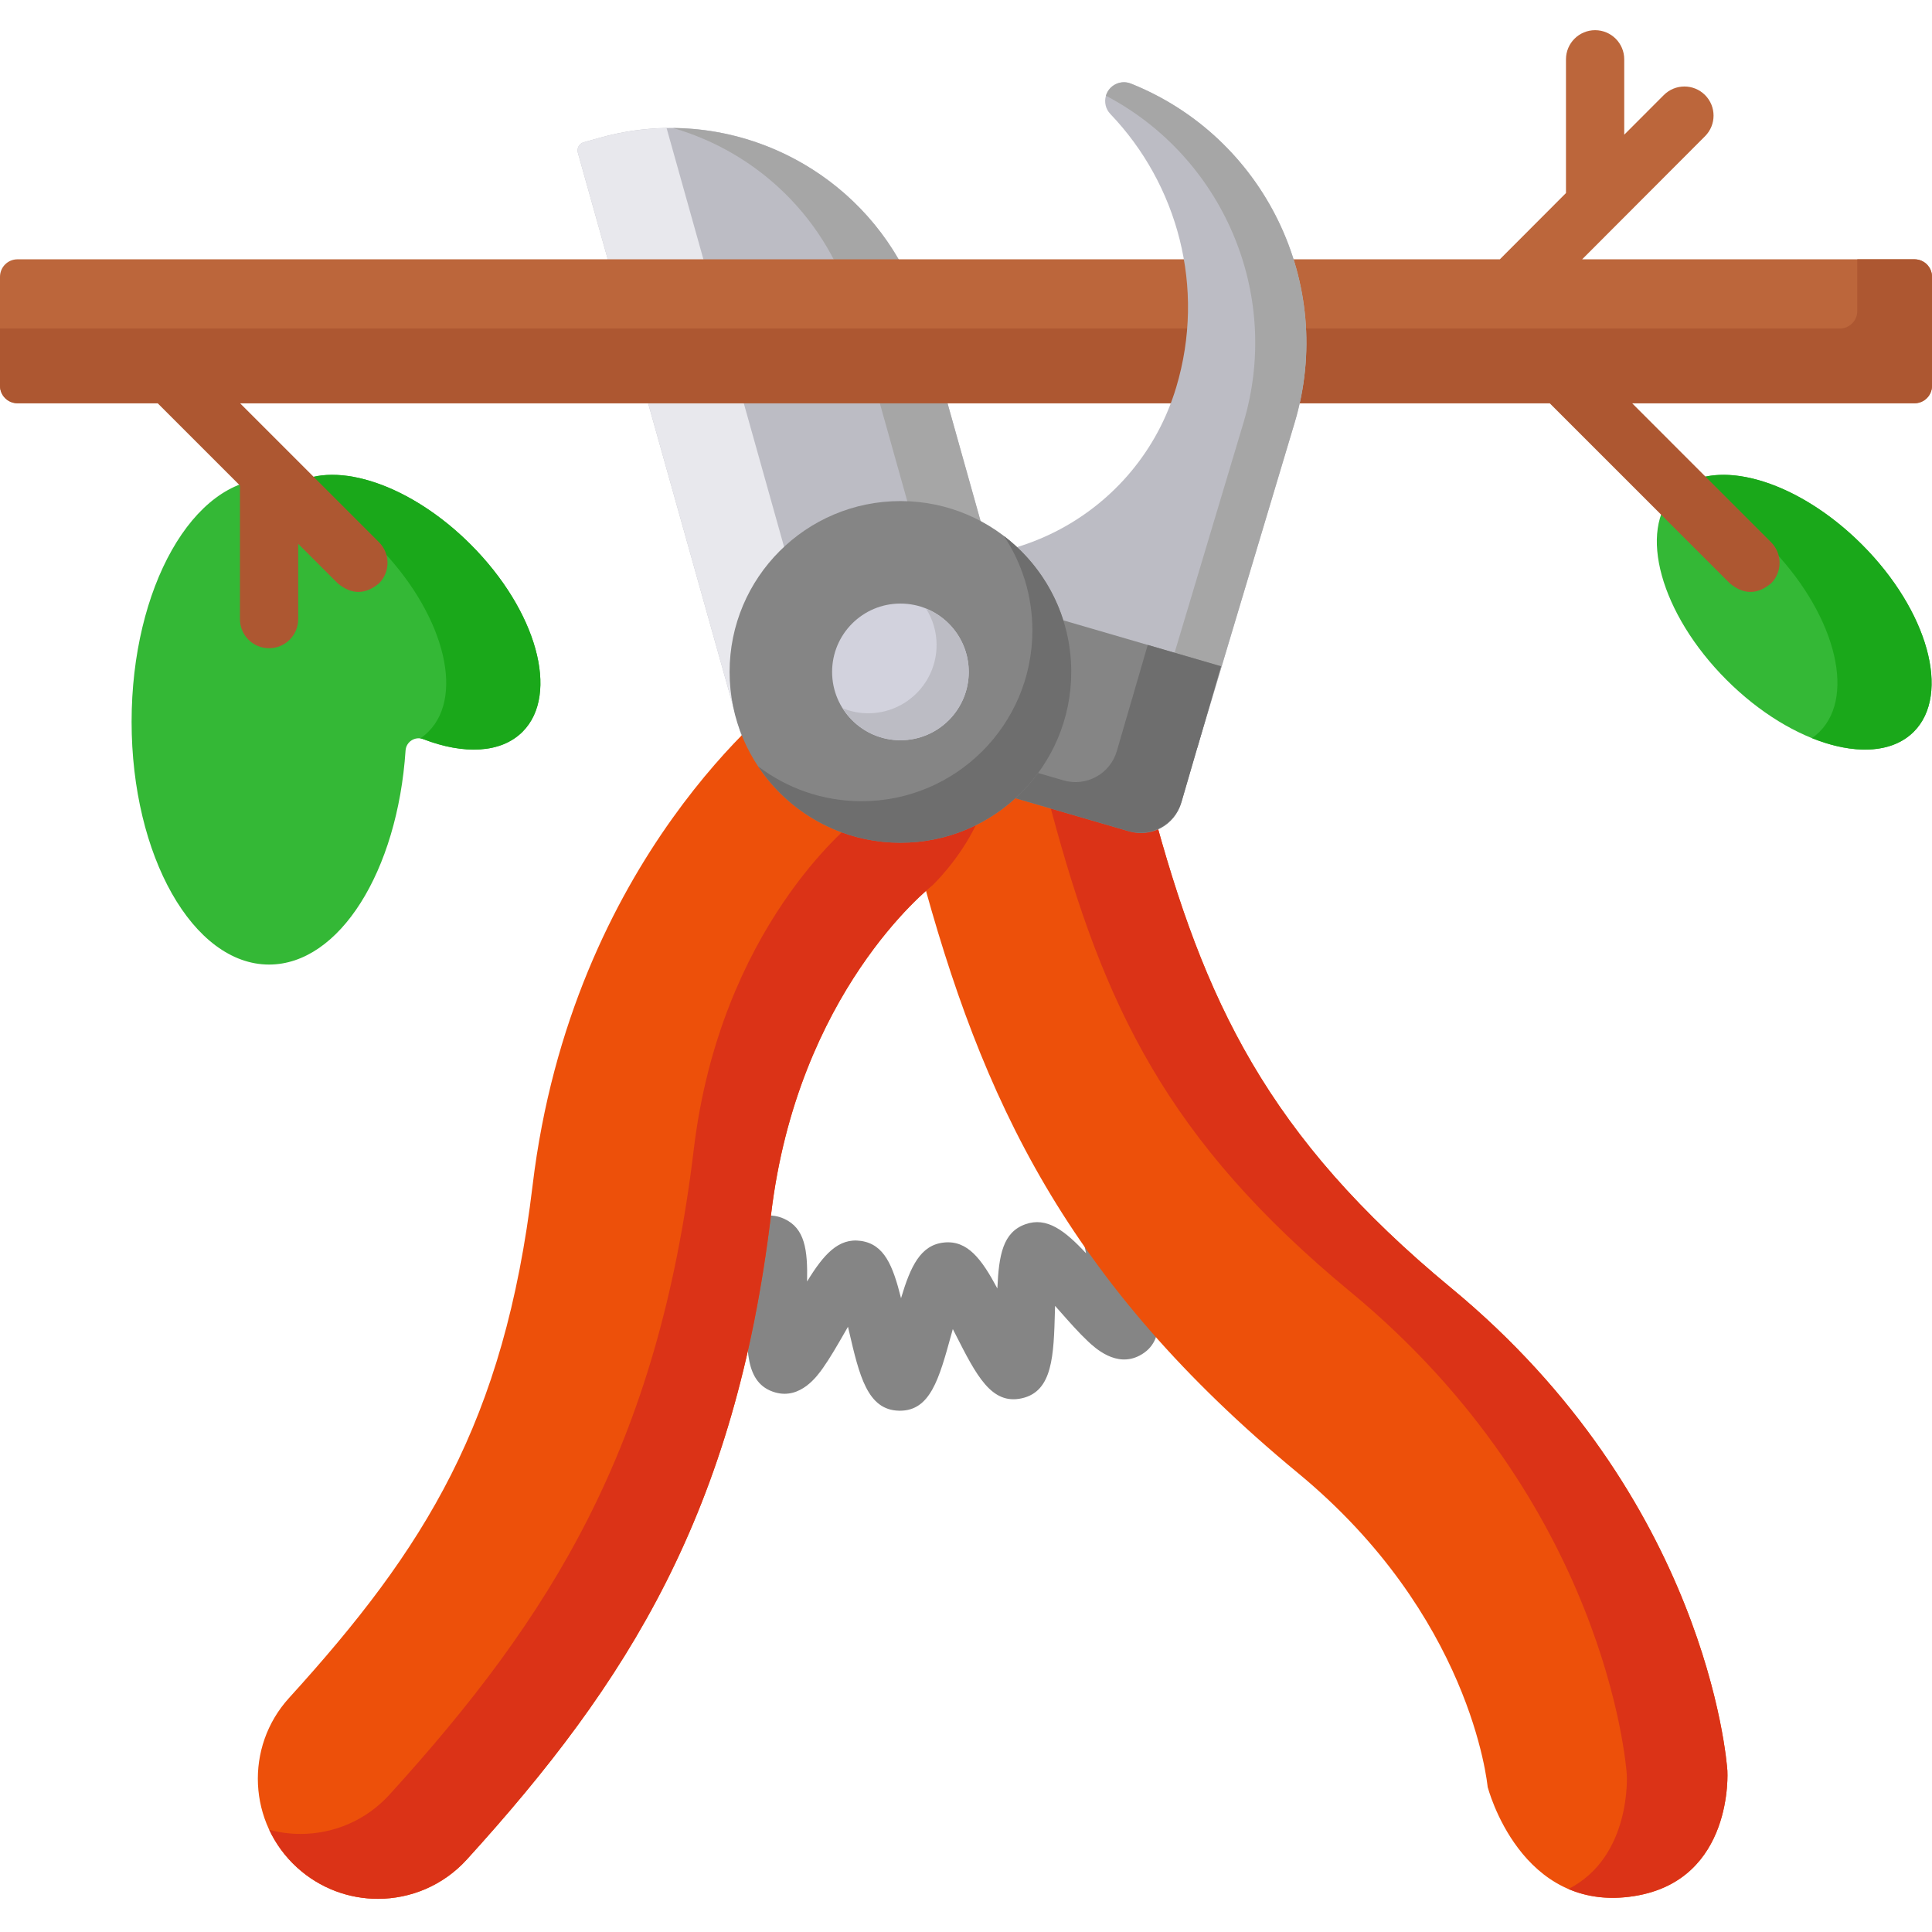
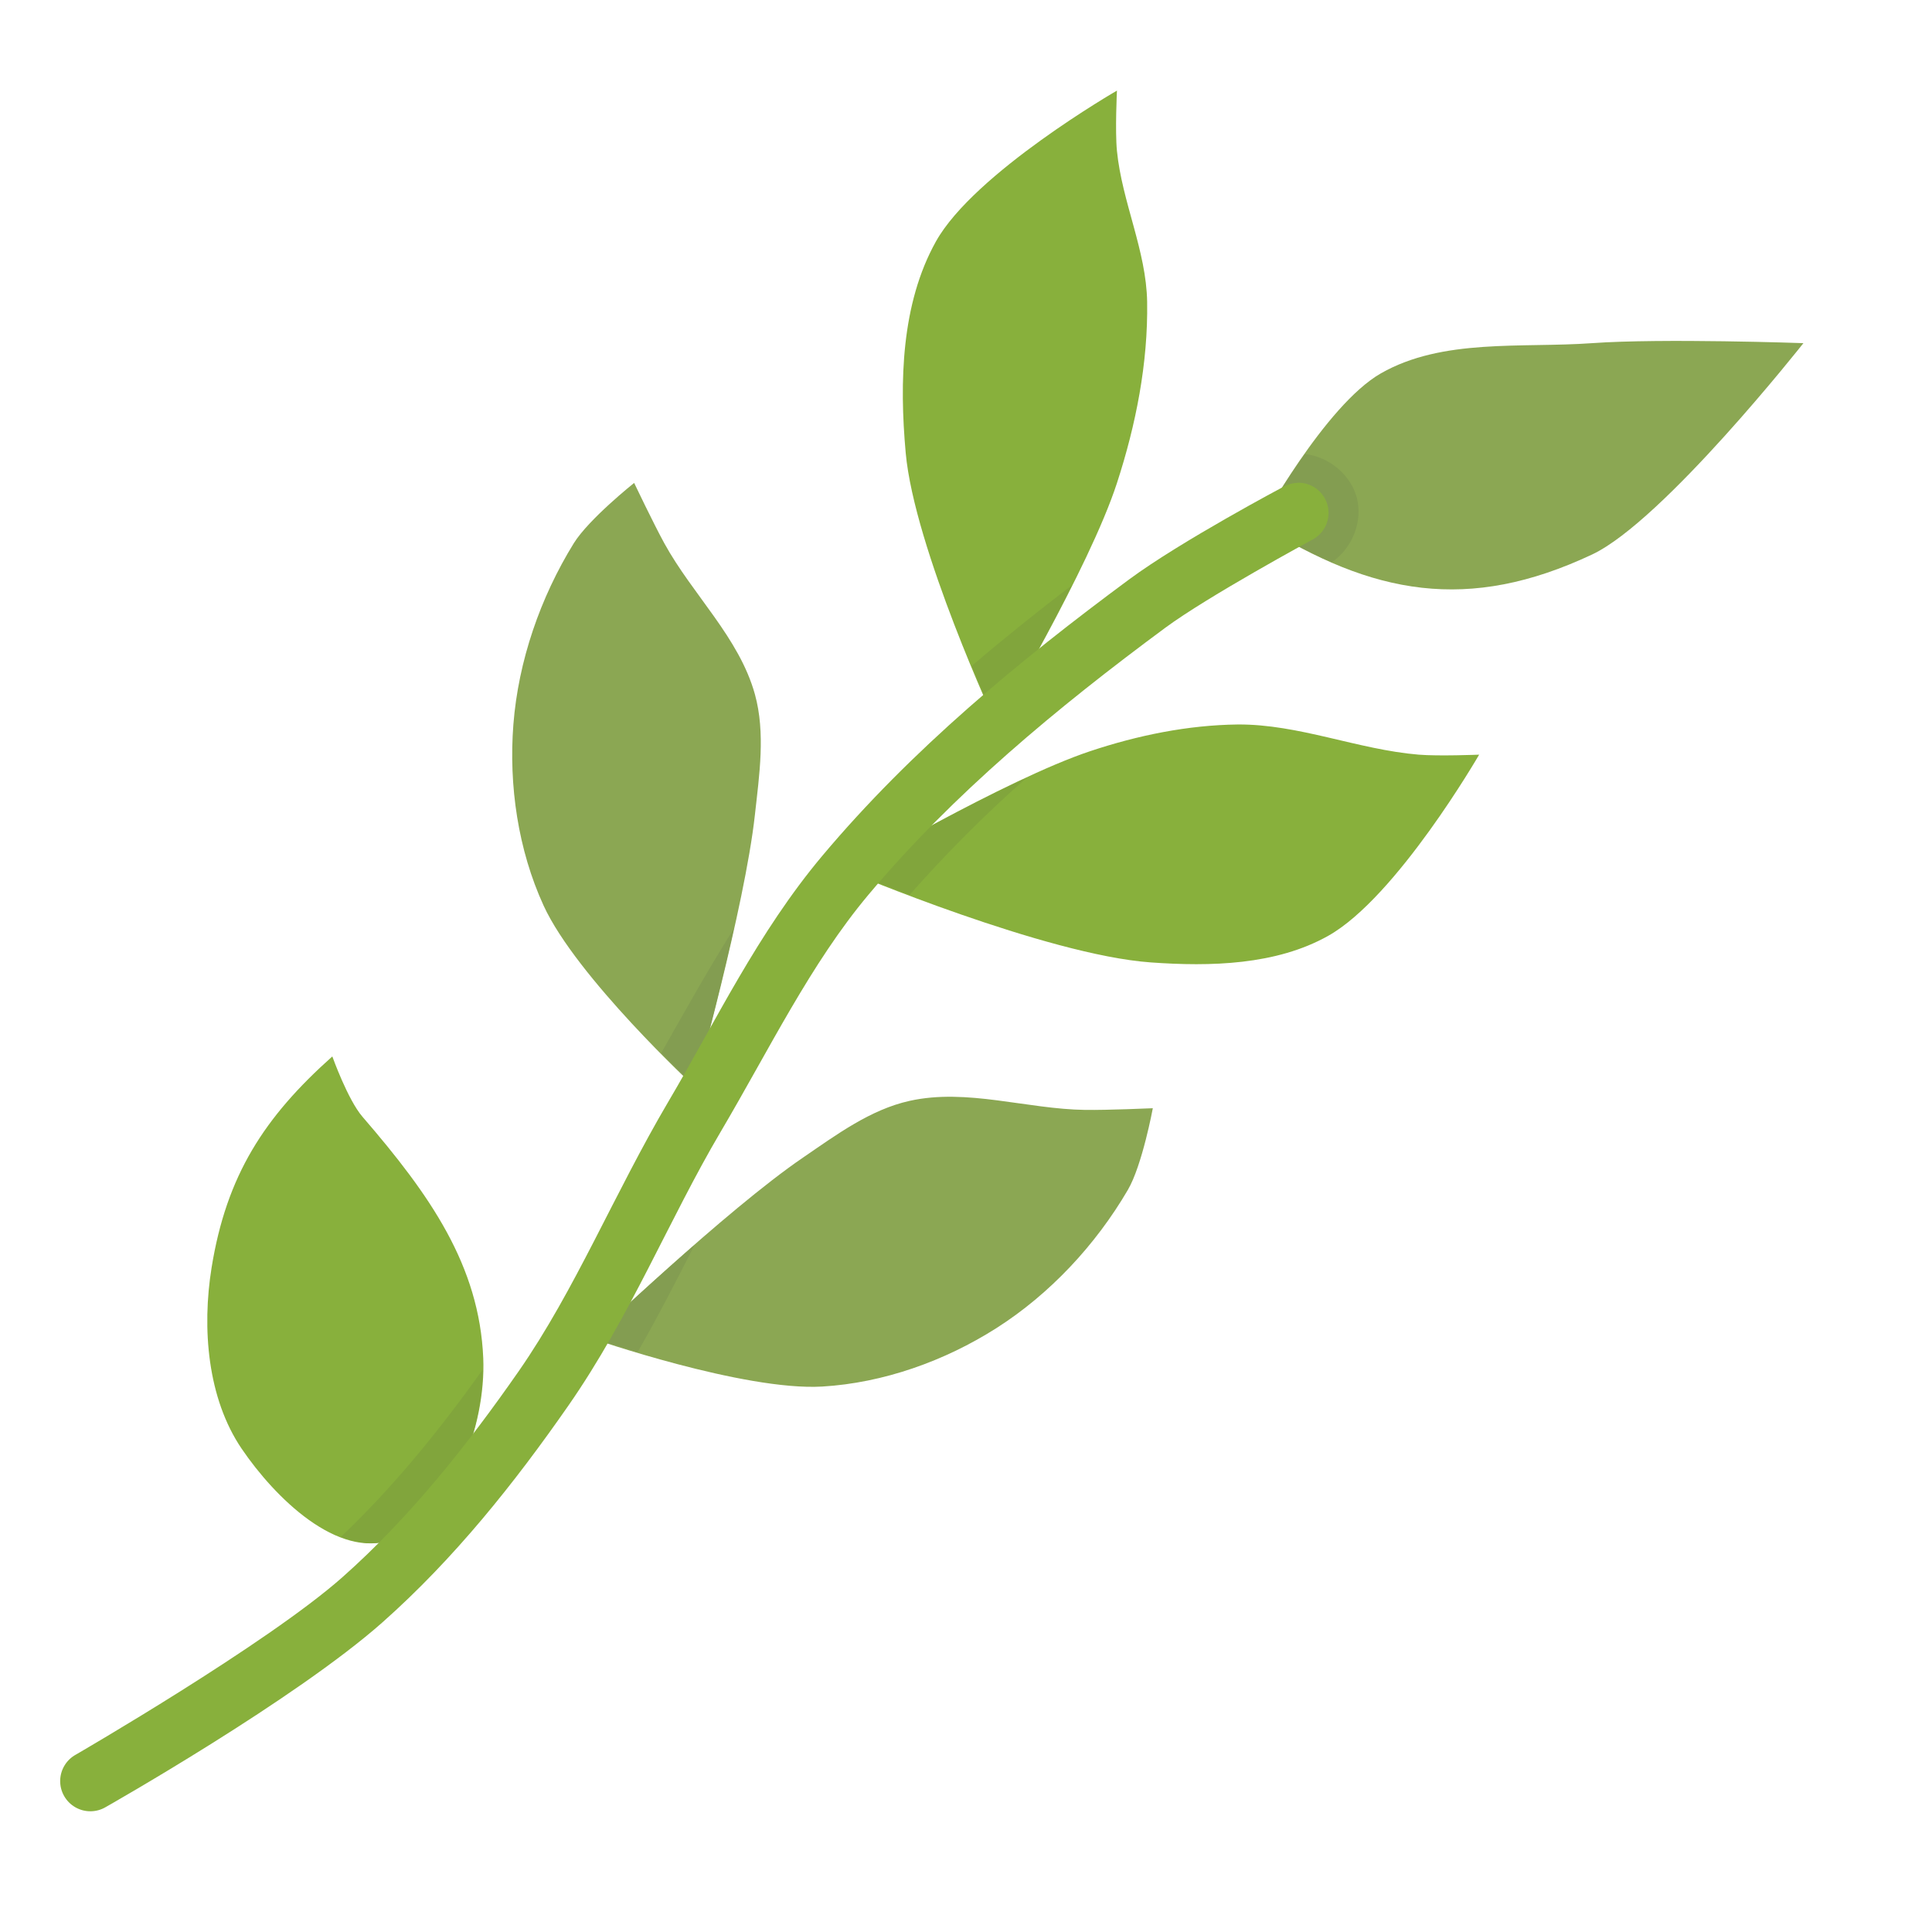
- <svg xmlns="http://www.w3.org/2000/svg" height="512pt" viewBox="0 -8 512 512" width="512pt">
-   <path d="m270.336 167.422-73.551 20.633-43.645-155.582c-.336-1.195.363-2.438 1.559-2.773l4.23-1.188c37.09-10.402 75.59 11.227 85.992 48.316zm0 0" fill="#bcbcc4" />
-   <path d="m226.215 74.102 27.484 97.988 16.637-4.668-25.414-90.594c-8.582-30.598-36.289-50.652-66.551-50.902 22.418 6.484 41.074 24.055 47.844 48.176zm0 0" fill="#a6a6a6" />
-   <path d="m220.281 181.465-43.633-155.543c-5.863.098-11.809.934-17.719 2.59l-4.23 1.188c-1.195.336-1.895 1.578-1.559 2.773l43.645 155.582zm0 0" fill="#e8e8ed" />
-   <path d="m124.742 136.305c-15.805-15.805-35.457-22.352-46.41-16.164-2.273-.785-4.621-1.207-7.027-1.207-20.121 0-36.43 28.805-36.43 64.344 0 35.535 16.309 64.34 36.43 64.34 18.66 0 34.035-24.773 36.172-56.715.156-2.355 2.531-3.859 4.734-3.008 10.68 4.113 20.539 3.762 26.273-1.973 9.906-9.906 3.754-32.121-13.742-49.617zm0 0" fill="#34b836" />
-   <path d="m493.426 136.309c-17.496-17.496-39.711-23.648-49.617-13.742s-3.754 32.117 13.742 49.613c17.496 17.496 39.707 23.648 49.613 13.742s3.754-32.117-13.738-49.613zm0 0" fill="#34b836" />
-   <path d="m124.742 136.305c-15.805-15.805-35.457-22.352-46.41-16.164-2.273-.785-4.621-1.207-7.027-1.207-.016 0-.031 0-.047 0 9.203 2.336 19.488 8.34 28.523 17.371 17.496 17.496 23.648 39.711 13.742 49.617-.66.66-1.383 1.242-2.148 1.762.277.035.559.102.836.211 10.68 4.113 20.539 3.762 26.273-1.973 9.906-9.906 3.754-32.121-13.742-49.617zm0 0" fill="#1aa81a" />
-   <path d="m493.43 136.305c-16.391-16.387-36.914-22.82-47.59-15.434 7.555 3.043 15.484 8.293 22.625 15.434 17.496 17.496 23.648 39.711 13.742 49.617-.629.629-1.305 1.191-2.027 1.691 10.953 4.406 21.129 4.172 26.992-1.691 9.906-9.906 3.754-32.121-13.742-49.617zm0 0" fill="#1aa81a" />
-   <path d="m507.367 60.719h-88.078l32.559-32.617c3.016-3.016 3.016-7.902 0-10.918-3.012-3.012-7.898-3.012-10.914 0l-10.496 10.512v-19.977c0-4.262-3.453-7.719-7.719-7.719-4.262 0-7.719 3.453-7.719 7.719v35.441l-17.523 17.559h-392.844c-2.559 0-4.633 2.074-4.633 4.633v28.883c0 2.555 2.074 4.629 4.633 4.629h502.734c2.559 0 4.633-2.074 4.633-4.629v-28.883c0-2.559-2.074-4.633-4.633-4.633zm0 0" fill="#bc663b" />
-   <path d="m507.367 60.719h-15.168v13.715c0 2.555-2.074 4.629-4.633 4.629h-487.566v15.172c0 2.555 2.074 4.629 4.633 4.629h37.145l21.809 21.809v35.395c0 4.266 3.457 7.719 7.719 7.719 4.266 0 7.719-3.453 7.719-7.719v-19.957l10.496 10.492c3.637 3.016 7.277 3.016 10.914 0 3.016-3.012 3.016-7.898 0-10.914l-36.824-36.824h347.078l47.742 47.738c3.637 3.016 7.277 3.016 10.914 0 3.016-3.012 3.016-7.898 0-10.914l-36.82-36.824h74.844c2.559 0 4.633-2.074 4.633-4.633v-28.879c0-2.559-2.074-4.633-4.633-4.633zm0 0" fill="#ad5731" />
-   <path d="m238.477 365.855c-.074 0-.148 0-.223-.004-8.398-.156-10.539-9.363-13.246-21.023-.09-.379-.184-.789-.285-1.215-.305.531-.594 1.035-.859 1.496-1.926 3.348-3.918 6.809-5.793 9.453-1.469 2.07-5.938 8.363-12.633 6.445-8.164-2.344-7.742-11.852-7.203-23.887.023-.539.047-1.133.074-1.758-.621.566-1.207 1.109-1.73 1.586-8.656 7.98-15.5 14.281-22.414 9.523-3.512-2.414-4.398-7.223-1.98-10.734 1.438-2.094 3.73-3.254 6.09-3.34 1.953-1.375 5.562-4.695 7.848-6.805 8.648-7.961 14.895-13.711 21.703-10.594 5.461 2.504 6.242 8.176 6.059 16.609 4.34-7.082 8.273-11.617 14.258-10.754 6.207.902 8.465 6.492 10.641 15.184 2.5-8.398 5.145-14.125 11.402-14.758 6.258-.641 9.996 4.449 14.125 12.18.391-8.949 1.488-14.879 7.391-17.008 5.691-2.051 10.449 1.613 16.117 7.684-1.863-8.227-2.23-13.938 2.617-17.484 6.047-4.418 13.316-.031 23.383 6.039 2.664 1.605 6.863 4.141 9.051 5.094 2.328-.391 4.809.289 6.637 2.055 3.07 2.957 3.164 7.844.207 10.914-5.824 6.039-13.785 1.238-23.871-4.844-.605-.367-1.285-.777-2.008-1.211.152.609.293 1.184.426 1.707 2.934 11.688 5.25 20.914-2.281 24.848-6.176 3.227-11.812-2.055-13.664-3.789-2.367-2.215-5.012-5.207-7.566-8.102-.355-.398-.738-.836-1.145-1.293-.012.438-.023.855-.035 1.242-.324 11.965-.578 21.418-8.773 23.25-8.047 1.801-12.031-6.031-17.543-16.875-.23-.453-.484-.949-.75-1.469-.156.562-.305 1.098-.438 1.59-3.203 11.621-5.527 20.047-13.586 20.047zm0 0" fill="#858585" />
-   <path d="m100.152 495.207c-7.641.004-15.305-2.734-21.406-8.281-13.008-11.824-13.961-31.957-2.137-44.961 36.051-39.648 57.012-73.027 64.527-135.762 10.418-86.957 65.688-128.973 68.035-130.719 0 0 27.141-22.09 46.508 1.367 19.363 23.461-8.516 49.715-8.516 49.715l.273-.207c-1.469 1.145-36.055 28.699-43.09 87.418-9.457 78.965-37.867 123.98-80.637 171.012-6.281 6.91-14.906 10.418-23.559 10.418zm0 0" fill="#ed500a" />
-   <path d="m394.285 465.93c-.168-1.855-4.652-45.844-50.246-83.508-61.316-50.648-83.828-98.883-100.273-160.293-4.547-16.98 5.531-34.434 22.512-38.98 16.98-4.551 34.434 5.531 38.984 22.512 13.859 51.762 30.609 87.441 79.32 127.68 67.523 55.773 72.992 124.984 73.191 127.902 0 0 1.824 28.984-24.621 33.227-30.234 4.852-38.891-28.879-38.891-28.879zm0 0" fill="#ed500a" />
-   <path d="m457.773 461.242c-.199-2.918-5.668-72.129-73.191-127.902-48.711-40.238-65.461-75.918-79.324-127.68-4.547-16.98-22.004-27.062-38.98-22.512-2.203.59-4.289 1.402-6.242 2.395 8.82 3.664 15.906 11.23 18.566 21.168 13.863 51.766 30.613 87.441 79.324 127.68 67.523 55.777 72.992 124.988 73.191 127.906 0 0 1.352 21.723-15.457 30.305 4.812 2.059 10.582 2.977 17.488 1.867 26.449-4.242 24.625-33.227 24.625-33.227zm0 0" fill="#db3317" />
-   <path d="m255.68 176.852c-5.043-6.109-10.613-9.125-16.098-10.25 9.773 21.406-12.906 42.77-12.906 42.77l.273-.207c-1.469 1.145-36.055 28.699-43.09 87.414-9.461 78.969-37.867 123.98-80.637 171.016-6.281 6.91-14.906 10.418-23.562 10.418-2.793 0-5.594-.371-8.316-1.105 1.73 3.688 4.199 7.105 7.402 10.02 6.102 5.547 13.766 8.281 21.406 8.281 8.652 0 17.277-3.508 23.559-10.418 42.77-47.035 71.176-92.047 80.637-171.016 7.035-58.715 41.621-86.27 43.09-87.414l-.273.207s27.879-26.254 8.516-49.715zm0 0" fill="#db3317" />
-   <path d="m293.086 17.355c-.508 1.703-.074 3.551 1.152 4.836 17.809 18.613 25.391 45.996 17.473 72.434-10.062 33.594-45.539 52.582-79.074 42.328l-3.52-1.074-7.539 25.176 95.723 29.074 25.777-86.055c11.086-37.008-8.18-75.867-43.383-89.918-2.711-1.086-5.77.402-6.609 3.199zm0 0" fill="#bcbcc4" />
-   <path d="m299.695 14.152c-2.711-1.082-5.77.406-6.609 3.203v.012c30.727 16.125 46.766 52.215 36.434 86.707l-24.645 82.281 12.426 3.773 25.777-86.055c11.086-37.008-8.18-75.867-43.383-89.922zm0 0" fill="#a6a6a6" />
-   <path d="m299.281 212.328-69.188-20.156 13.652-46.859 79.836 23.258-10.551 36.215c-1.715 5.879-7.867 9.254-13.75 7.543zm0 0" fill="#858585" />
-   <path d="m304.164 162.914-8.195 28.129c-1.762 6.055-8.098 9.527-14.148 7.766l-49.461-14.41-2.266 7.773 68.879 20.066c6.051 1.762 12.387-1.715 14.148-7.766l10.461-35.902zm0 0" fill="#6e6e6e" />
-   <path d="m283.895 170.059c0 25.004-20.27 45.27-45.273 45.27-25 0-45.27-20.266-45.27-45.27s20.27-45.27 45.27-45.27c25.004 0 45.273 20.266 45.273 45.27zm0 0" fill="#858585" />
-   <path d="m266.059 134.055c4.754 7.168 7.531 15.758 7.531 25.004 0 25-20.27 45.27-45.27 45.27-10.316 0-19.824-3.457-27.434-9.266 8.105 12.211 21.977 20.27 37.734 20.27 25.004 0 45.273-20.27 45.273-45.273 0-14.688-7-27.73-17.836-36.004zm0 0" fill="#6e6e6e" />
-   <path d="m256.73 170.059c0 10-8.105 18.109-18.109 18.109-10 0-18.105-8.109-18.105-18.109s8.105-18.109 18.105-18.109c10.004 0 18.109 8.109 18.109 18.109zm0 0" fill="#d2d2dd" />
-   <path d="m245.406 153.277c1.762 2.793 2.797 6.09 2.797 9.637 0 10-8.109 18.109-18.109 18.109-2.398 0-4.688-.48-6.781-1.328 3.207 5.086 8.855 8.473 15.309 8.473 10.004 0 18.109-8.105 18.109-18.109 0-7.602-4.688-14.098-11.324-16.781zm0 0" fill="#bcbcc4" />
+ <svg xmlns="http://www.w3.org/2000/svg" height="32" id="svg17515" version="1.1" viewBox="0 0 32 32" width="32">
+   <defs id="defs17517">
+     <clipPath clipPathUnits="userSpaceOnUse" id="clipPath32617-9-8-8-9">
+       <circle cx="-64.624" cy="50.047" id="path32619-2-3-5-1" r="38.554" style="fill:#4bb7c0;fill-opacity:1;stroke:none" transform="matrix(9.344344,0,0,9.344344,-627.9123,-5859.523)" />
+     </clipPath>
+     <clipPath clipPathUnits="userSpaceOnUse" id="clipPath19550">
+       <circle cx="-64.624" cy="50.047" id="circle19552" r="38.554" style="fill:#4bb7c0;fill-opacity:1;stroke:none" transform="matrix(9.344344,0,0,9.344344,-627.9123,-5859.523)" />
+     </clipPath>
+   </defs>
+   <g id="layer1" transform="translate(0,-1020.362)">
+     <g id="g42588" style="display:inline" transform="translate(607.1173,80.26363)">
+       <g id="g38522">
+         <path d="m -586.245,948.782 c 0,0 1.073,-1.97 2,-2.5 1.023,-0.584 2.324,-0.416 3.499,-0.5 1.163,-0.083 3.499,0 3.499,0 0,0 -2.322,2.945 -3.499,3.5 -2.053,0.967 -3.637,0.67 -5.499,-0.5 z" id="path6485" style="fill:#8ba753;fill-opacity:1;fill-rule:evenodd;stroke:none;stroke-width:1px;stroke-linecap:round;stroke-linejoin:round;stroke-opacity:1" />
+         <path d="m -597.32,962.265 c 0,0 2.523,0.875 3.822,0.799 1.012,-0.06 2.028,-0.423 2.883,-0.967 0.889,-0.566 1.647,-1.381 2.179,-2.291 0.238,-0.407 0.413,-1.352 0.413,-1.352 0,0 -0.745,0.033 -1.117,0.028 -0.972,-0.013 -1.962,-0.361 -2.911,-0.15 -0.651,0.144 -1.215,0.563 -1.765,0.939 -1.27,0.865 -3.503,2.995 -3.503,2.995 z" id="path6493" style="fill:#8ba753;fill-opacity:1;fill-rule:evenodd;stroke:none;stroke-width:1px;stroke-linecap:round;stroke-linejoin:round;stroke-opacity:1" />
+         <path d="m -595.615,958.097 c 0,0 -1.957,-1.817 -2.499,-3 -0.422,-0.921 -0.579,-1.989 -0.5,-3 0.082,-1.051 0.446,-2.103 1,-3 0.248,-0.401 1,-1 1,-1 0,0 0.321,0.673 0.5,1 0.468,0.852 1.24,1.563 1.5,2.5 0.178,0.642 0.073,1.337 0,2 -0.168,1.527 -1,4.499 -1,4.499 z" id="path6489" style="fill:#8ba753;fill-opacity:1;fill-rule:evenodd;stroke:none;stroke-width:1px;stroke-linecap:round;stroke-linejoin:round;stroke-opacity:1" />
+         <path d="m -595.615,-59.641 c -0.906,0.791 -1.705,1.543 -1.705,1.543 0,0 0.473,0.138 0.764,0.229 0.342,-0.597 0.645,-1.189 0.941,-1.771 z" id="path42546" style="color:#000000;font-style:normal;font-variant:normal;font-weight:normal;font-stretch:normal;font-size:medium;line-height:normal;font-family:sans-serif;text-indent:0;text-align:start;text-decoration:none;text-decoration-line:none;text-decoration-style:solid;text-decoration-color:#000000;letter-spacing:normal;word-spacing:normal;text-transform:none;direction:ltr;writing-mode:lr-tb;baseline-shift:baseline;text-anchor:start;white-space:normal;clip-rule:nonzero;display:inline;overflow:visible;visibility:visible;opacity:1;isolation:auto;mix-blend-mode:normal;color-interpolation:sRGB;color-interpolation-filters:linearRGB;solid-color:#000000;solid-opacity:1;fill:#839d51;fill-opacity:1;fill-rule:evenodd;stroke:none;stroke-width:1px;stroke-linecap:round;stroke-linejoin:round;stroke-miterlimit:4;stroke-dasharray:none;stroke-dashoffset:0;stroke-opacity:1;color-rendering:auto;image-rendering:auto;shape-rendering:auto;text-rendering:auto;enable-background:accumulate" transform="translate(0,1020.362)" />
+         <path d="m -594.963,-64.883 c -0.439,0.701 -0.824,1.391 -1.203,2.062 0.21,0.207 0.551,0.555 0.551,0.555 0,0 0.358,-1.299 0.652,-2.617 z" id="path42550" style="color:#000000;font-style:normal;font-variant:normal;font-weight:normal;font-stretch:normal;font-size:medium;line-height:normal;font-family:sans-serif;text-indent:0;text-align:start;text-decoration:none;text-decoration-line:none;text-decoration-style:solid;text-decoration-color:#000000;letter-spacing:normal;word-spacing:normal;text-transform:none;direction:ltr;writing-mode:lr-tb;baseline-shift:baseline;text-anchor:start;white-space:normal;clip-rule:nonzero;display:inline;overflow:visible;visibility:visible;opacity:1;isolation:auto;mix-blend-mode:normal;color-interpolation:sRGB;color-interpolation-filters:linearRGB;solid-color:#000000;solid-opacity:1;fill:#839d51;fill-opacity:1;fill-rule:evenodd;stroke:none;stroke-width:1px;stroke-linecap:round;stroke-linejoin:round;stroke-miterlimit:4;stroke-dasharray:none;stroke-dashoffset:0;stroke-opacity:1;color-rendering:auto;image-rendering:auto;shape-rendering:auto;text-rendering:auto;enable-background:accumulate" transform="translate(0,1020.362)" />
+         <path d="m -585.506,-72.744 c -0.426,0.603 -0.738,1.164 -0.738,1.164 0.406,0.256 0.798,0.461 1.186,0.629 0.36,-0.249 0.511,-0.699 0.414,-1.068 -0.095,-0.362 -0.437,-0.675 -0.861,-0.725 z" id="path42554" style="color:#000000;font-style:normal;font-variant:normal;font-weight:normal;font-stretch:normal;font-size:medium;line-height:normal;font-family:sans-serif;text-indent:0;text-align:start;text-decoration:none;text-decoration-line:none;text-decoration-style:solid;text-decoration-color:#000000;letter-spacing:normal;word-spacing:normal;text-transform:none;direction:ltr;writing-mode:lr-tb;baseline-shift:baseline;text-anchor:start;white-space:normal;clip-rule:nonzero;display:inline;overflow:visible;visibility:visible;opacity:1;isolation:auto;mix-blend-mode:normal;color-interpolation:sRGB;color-interpolation-filters:linearRGB;solid-color:#000000;solid-opacity:1;fill:#839d51;fill-opacity:1;fill-rule:evenodd;stroke:none;stroke-width:1px;stroke-linecap:round;stroke-linejoin:round;stroke-miterlimit:4;stroke-dasharray:none;stroke-dashoffset:0;stroke-opacity:1;color-rendering:auto;image-rendering:auto;shape-rendering:auto;text-rendering:auto;enable-background:accumulate" transform="translate(0,1020.362)" />
+         <path d="m -590.616,952.098 c 0,0 -1.358,-2.925 -1.5,-4.499 -0.106,-1.174 -0.074,-2.471 0.5,-3.5 0.634,-1.137 2.999,-2.5 2.999,-2.5 0,0 -0.033,0.668 0,1 0.084,0.846 0.486,1.65 0.5,2.5 0.016,1.014 -0.186,2.036 -0.5,3 -0.461,1.417 -2,3.999 -2,3.999 z" id="path6487" style="fill:#88b03c;fill-opacity:1;fill-rule:evenodd;stroke:none;stroke-width:1px;stroke-linecap:round;stroke-linejoin:round;stroke-opacity:1" />
+         <path d="m -593.056,954.539 c 0,0 3.264,1.376 4.999,1.5 0.989,0.071 2.077,0.045 2.94,-0.441 1.134,-0.638 2.499,-3 2.499,-3 0,0 -0.668,0.027 -1,0 -1.01,-0.084 -1.986,-0.507 -2.999,-0.5 -0.827,0.01 -1.656,0.18 -2.44,0.441 -1.414,0.471 -3.999,2 -3.999,2 z" id="path6491" style="fill:#88b03c;fill-opacity:1;fill-rule:evenodd;stroke:none;stroke-width:1px;stroke-linecap:round;stroke-linejoin:round;stroke-opacity:1" />
+         <path d="m -600.614,965.596 c -0.911,0.337 -1.953,-0.697 -2.499,-1.5 -0.57,-0.838 -0.661,-1.999 -0.5,-3 0.247,-1.532 0.874,-2.495 2,-3.5 0,0 0.256,0.718 0.5,1 1.119,1.296 1.935,2.462 2,3.999 0.047,1.117 -0.511,2.634 -1.5,3 z" id="path6495" style="fill:#88b03c;fill-opacity:1;fill-rule:evenodd;stroke:none;stroke-width:1px;stroke-linecap:round;stroke-linejoin:round;stroke-opacity:1" />
+         <path d="m -590.117,-67.379 c -1.367,0.633 -2.939,1.555 -2.939,1.555 0,0 0.619,0.233 1.004,0.383 0.598,-0.678 1.243,-1.326 1.936,-1.938 z" id="path42543" style="color:#000000;font-style:normal;font-variant:normal;font-weight:normal;font-stretch:normal;font-size:medium;line-height:normal;font-family:sans-serif;text-indent:0;text-align:start;text-decoration:none;text-decoration-line:none;text-decoration-style:solid;text-decoration-color:#000000;letter-spacing:normal;word-spacing:normal;text-transform:none;direction:ltr;writing-mode:lr-tb;baseline-shift:baseline;text-anchor:start;white-space:normal;clip-rule:nonzero;display:inline;overflow:visible;visibility:visible;opacity:1;isolation:auto;mix-blend-mode:normal;color-interpolation:sRGB;color-interpolation-filters:linearRGB;solid-color:#000000;solid-opacity:1;fill:#81a53c;fill-opacity:1;fill-rule:evenodd;stroke:none;stroke-width:1px;stroke-linecap:round;stroke-linejoin:round;stroke-miterlimit:4;stroke-dasharray:none;stroke-dashoffset:0;stroke-opacity:1;color-rendering:auto;image-rendering:auto;shape-rendering:auto;text-rendering:auto;enable-background:accumulate" transform="translate(0,1020.362)" />
+         <path d="m -599.119,-57.584 c -0.718,1.01 -1.492,1.96 -2.354,2.777 0.287,0.109 0.579,0.145 0.859,0.041 0.937,-0.347 1.479,-1.724 1.494,-2.818 z" id="path42548" style="color:#000000;font-style:normal;font-variant:normal;font-weight:normal;font-stretch:normal;font-size:medium;line-height:normal;font-family:sans-serif;text-indent:0;text-align:start;text-decoration:none;text-decoration-line:none;text-decoration-style:solid;text-decoration-color:#000000;letter-spacing:normal;word-spacing:normal;text-transform:none;direction:ltr;writing-mode:lr-tb;baseline-shift:baseline;text-anchor:start;white-space:normal;clip-rule:nonzero;display:inline;overflow:visible;visibility:visible;opacity:1;isolation:auto;mix-blend-mode:normal;color-interpolation:sRGB;color-interpolation-filters:linearRGB;solid-color:#000000;solid-opacity:1;fill:#81a53c;fill-opacity:1;fill-rule:evenodd;stroke:none;stroke-width:1px;stroke-linecap:round;stroke-linejoin:round;stroke-miterlimit:4;stroke-dasharray:none;stroke-dashoffset:0;stroke-opacity:1;color-rendering:auto;image-rendering:auto;shape-rendering:auto;text-rendering:auto;enable-background:accumulate" transform="translate(0,1020.362)" />
+         <path d="m -589.363,-70.57 c -0.562,0.428 -1.116,0.872 -1.66,1.336 0.168,0.393 0.408,0.971 0.408,0.971 0,0 0.664,-1.134 1.252,-2.307 z" id="path42552" style="color:#000000;font-style:normal;font-variant:normal;font-weight:normal;font-stretch:normal;font-size:medium;line-height:normal;font-family:sans-serif;text-indent:0;text-align:start;text-decoration:none;text-decoration-line:none;text-decoration-style:solid;text-decoration-color:#000000;letter-spacing:normal;word-spacing:normal;text-transform:none;direction:ltr;writing-mode:lr-tb;baseline-shift:baseline;text-anchor:start;white-space:normal;clip-rule:nonzero;display:inline;overflow:visible;visibility:visible;opacity:1;isolation:auto;mix-blend-mode:normal;color-interpolation:sRGB;color-interpolation-filters:linearRGB;solid-color:#000000;solid-opacity:1;fill:#81a53c;fill-opacity:1;fill-rule:evenodd;stroke:none;stroke-width:1px;stroke-linecap:round;stroke-linejoin:round;stroke-miterlimit:4;stroke-dasharray:none;stroke-dashoffset:0;stroke-opacity:1;color-rendering:auto;image-rendering:auto;shape-rendering:auto;text-rendering:auto;enable-background:accumulate" transform="translate(0,1020.362)" />
+         <path d="m -585.629,948.096 a 0.5,0.5 0 0 0 -0.225,0.062 c 0,0 -1.702,0.902 -2.561,1.537 -1.817,1.344 -3.603,2.816 -5.084,4.58 -1.065,1.269 -1.763,2.739 -2.547,4.068 -0.897,1.522 -1.544,3.12 -2.48,4.467 -0.865,1.243 -1.814,2.432 -2.92,3.412 -1.247,1.105 -4.416,2.939 -4.416,2.939 a 0.5,0.5 0 1 0 0.498,0.867 c 0,0 3.131,-1.773 4.582,-3.059 1.193,-1.058 2.188,-2.309 3.078,-3.588 1.023,-1.47 1.674,-3.097 2.52,-4.531 0.813,-1.379 1.495,-2.792 2.451,-3.932 1.402,-1.67 3.126,-3.098 4.914,-4.42 0.704,-0.521 2.438,-1.461 2.438,-1.461 a 0.5,0.5 0 0 0 -0.248,-0.943 z" id="path6483" style="color:#000000;font-style:normal;font-variant:normal;font-weight:normal;font-stretch:normal;font-size:medium;line-height:normal;font-family:sans-serif;text-indent:0;text-align:start;text-decoration:none;text-decoration-line:none;text-decoration-style:solid;text-decoration-color:#000000;letter-spacing:normal;word-spacing:normal;text-transform:none;direction:ltr;writing-mode:lr-tb;baseline-shift:baseline;text-anchor:start;white-space:normal;clip-rule:nonzero;display:inline;overflow:visible;visibility:visible;opacity:1;isolation:auto;mix-blend-mode:normal;color-interpolation:sRGB;color-interpolation-filters:linearRGB;solid-color:#000000;solid-opacity:1;fill:#88b03c;fill-opacity:1;fill-rule:evenodd;stroke:none;stroke-width:1px;stroke-linecap:round;stroke-linejoin:round;stroke-miterlimit:4;stroke-dasharray:none;stroke-dashoffset:0;stroke-opacity:1;color-rendering:auto;image-rendering:auto;shape-rendering:auto;text-rendering:auto;enable-background:accumulate" />
+       </g>
+     </g>
+   </g>
</svg>
